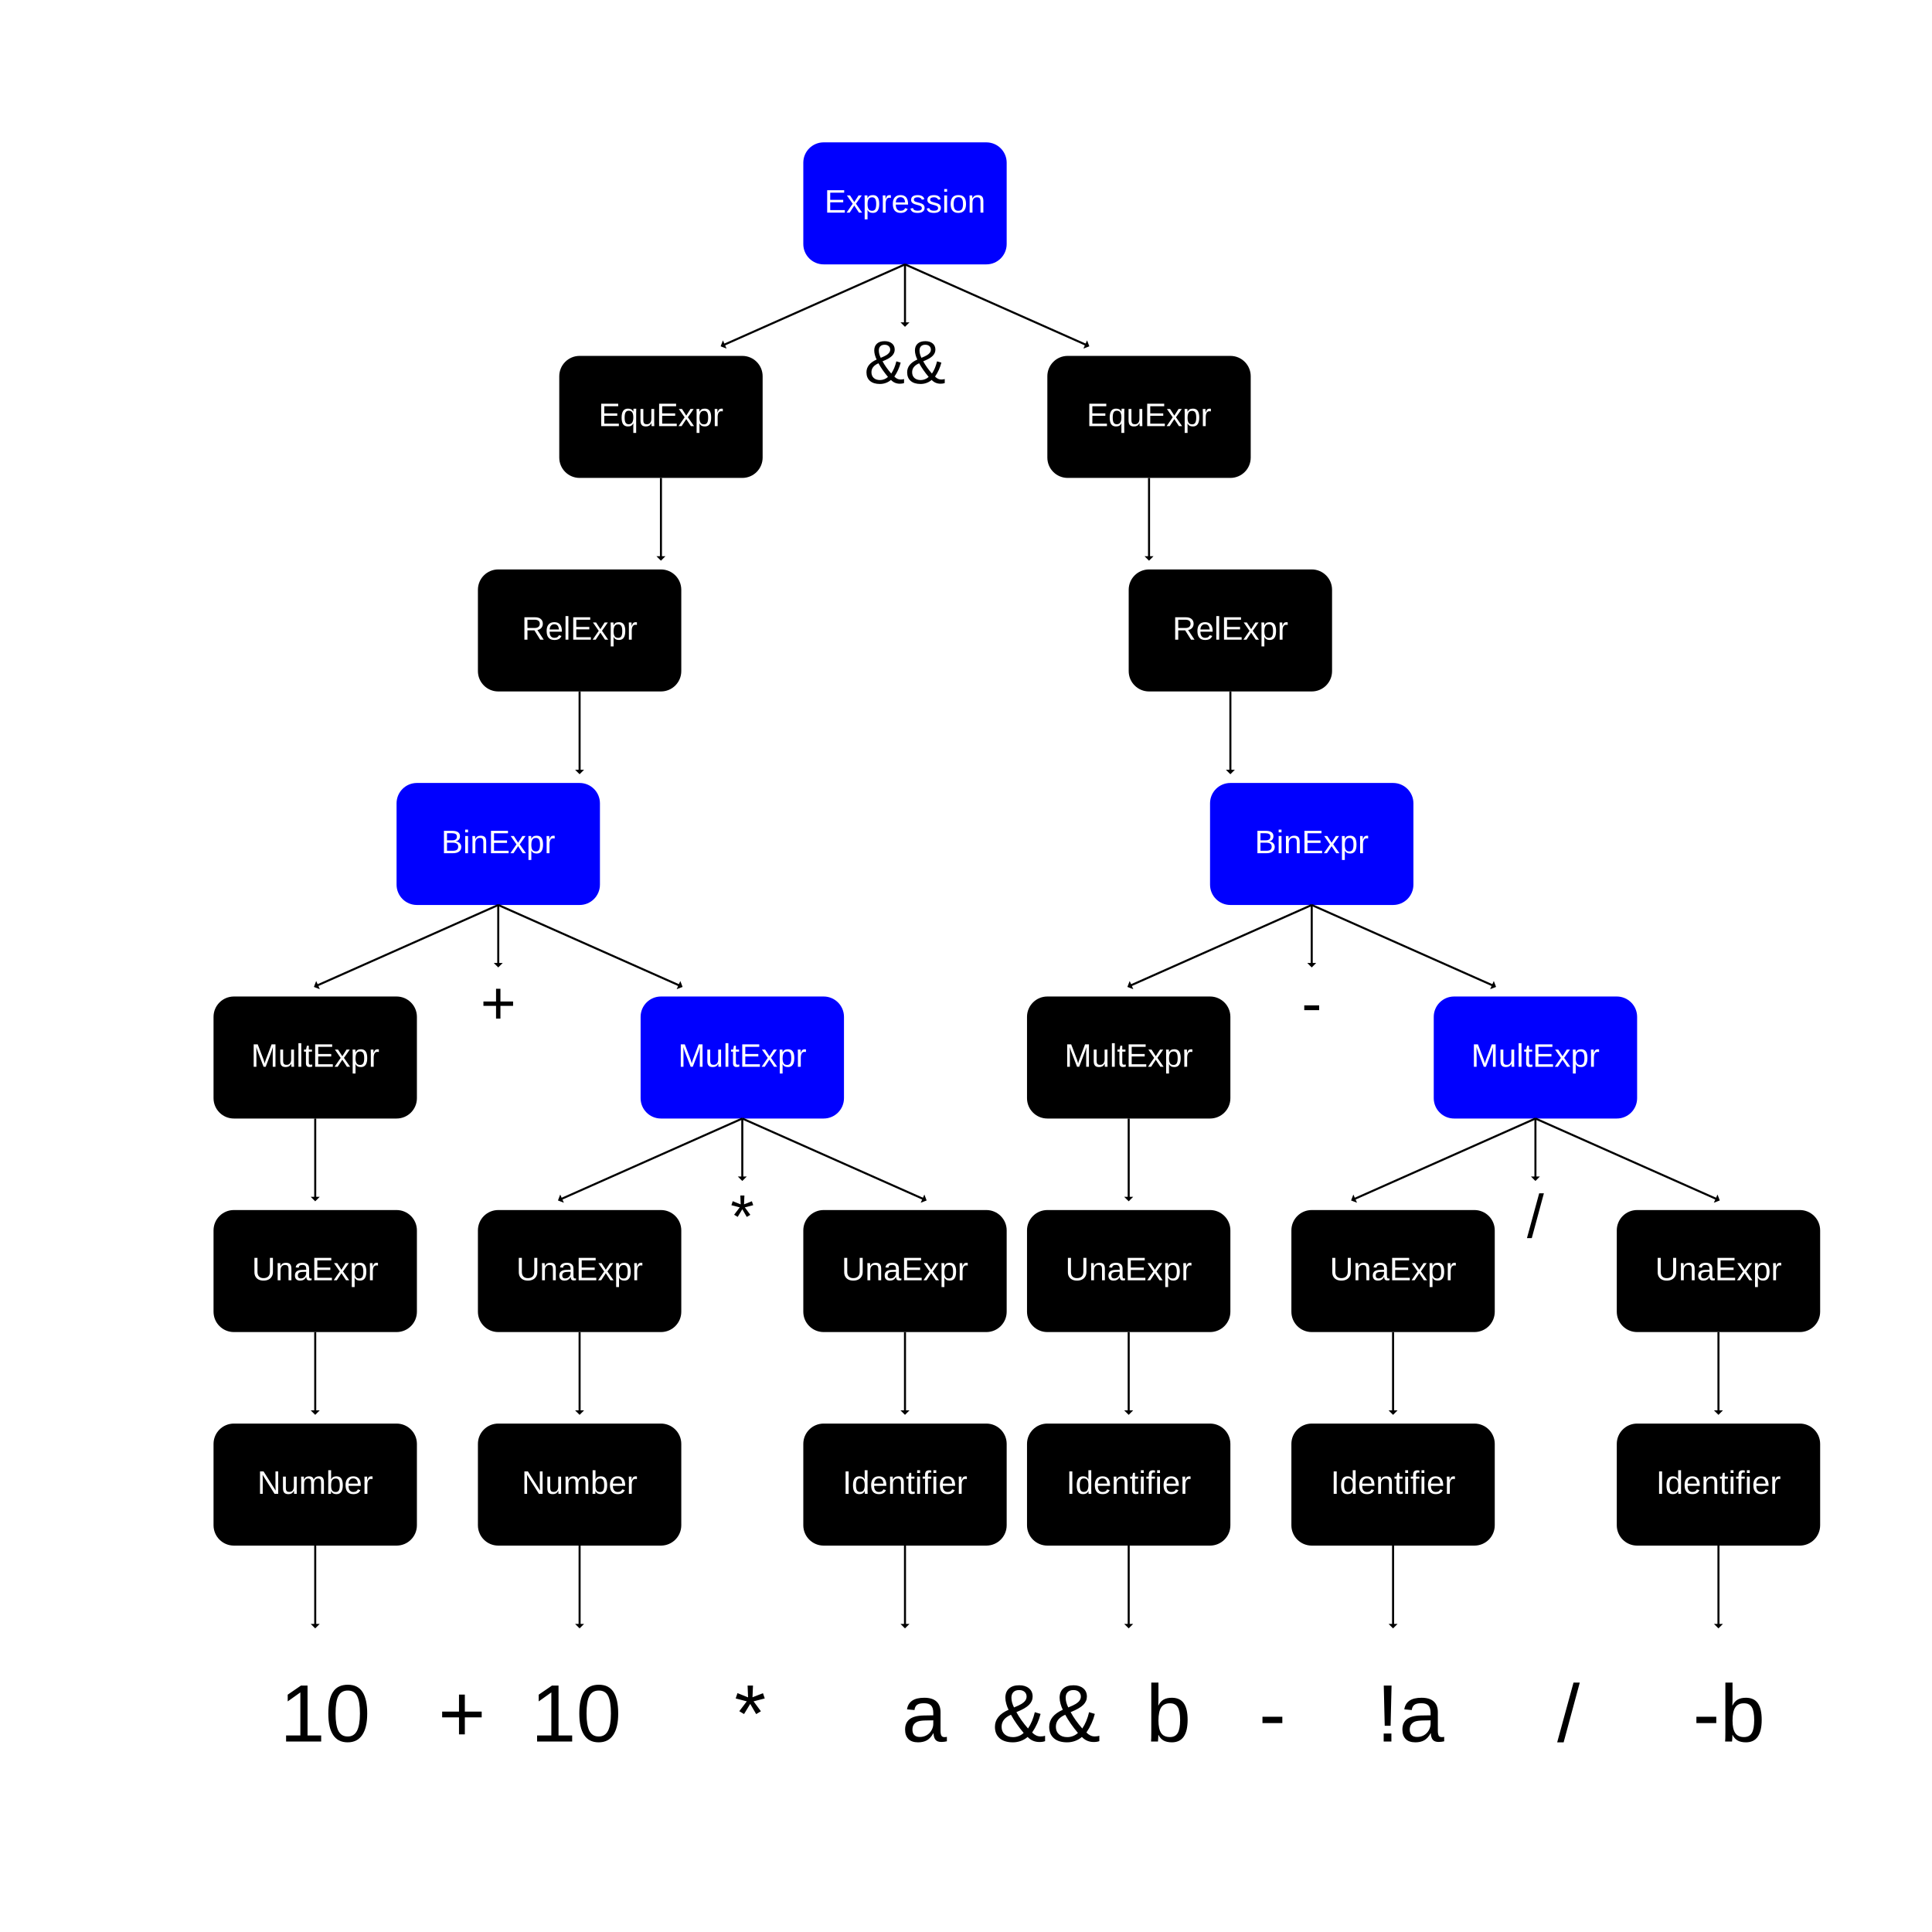
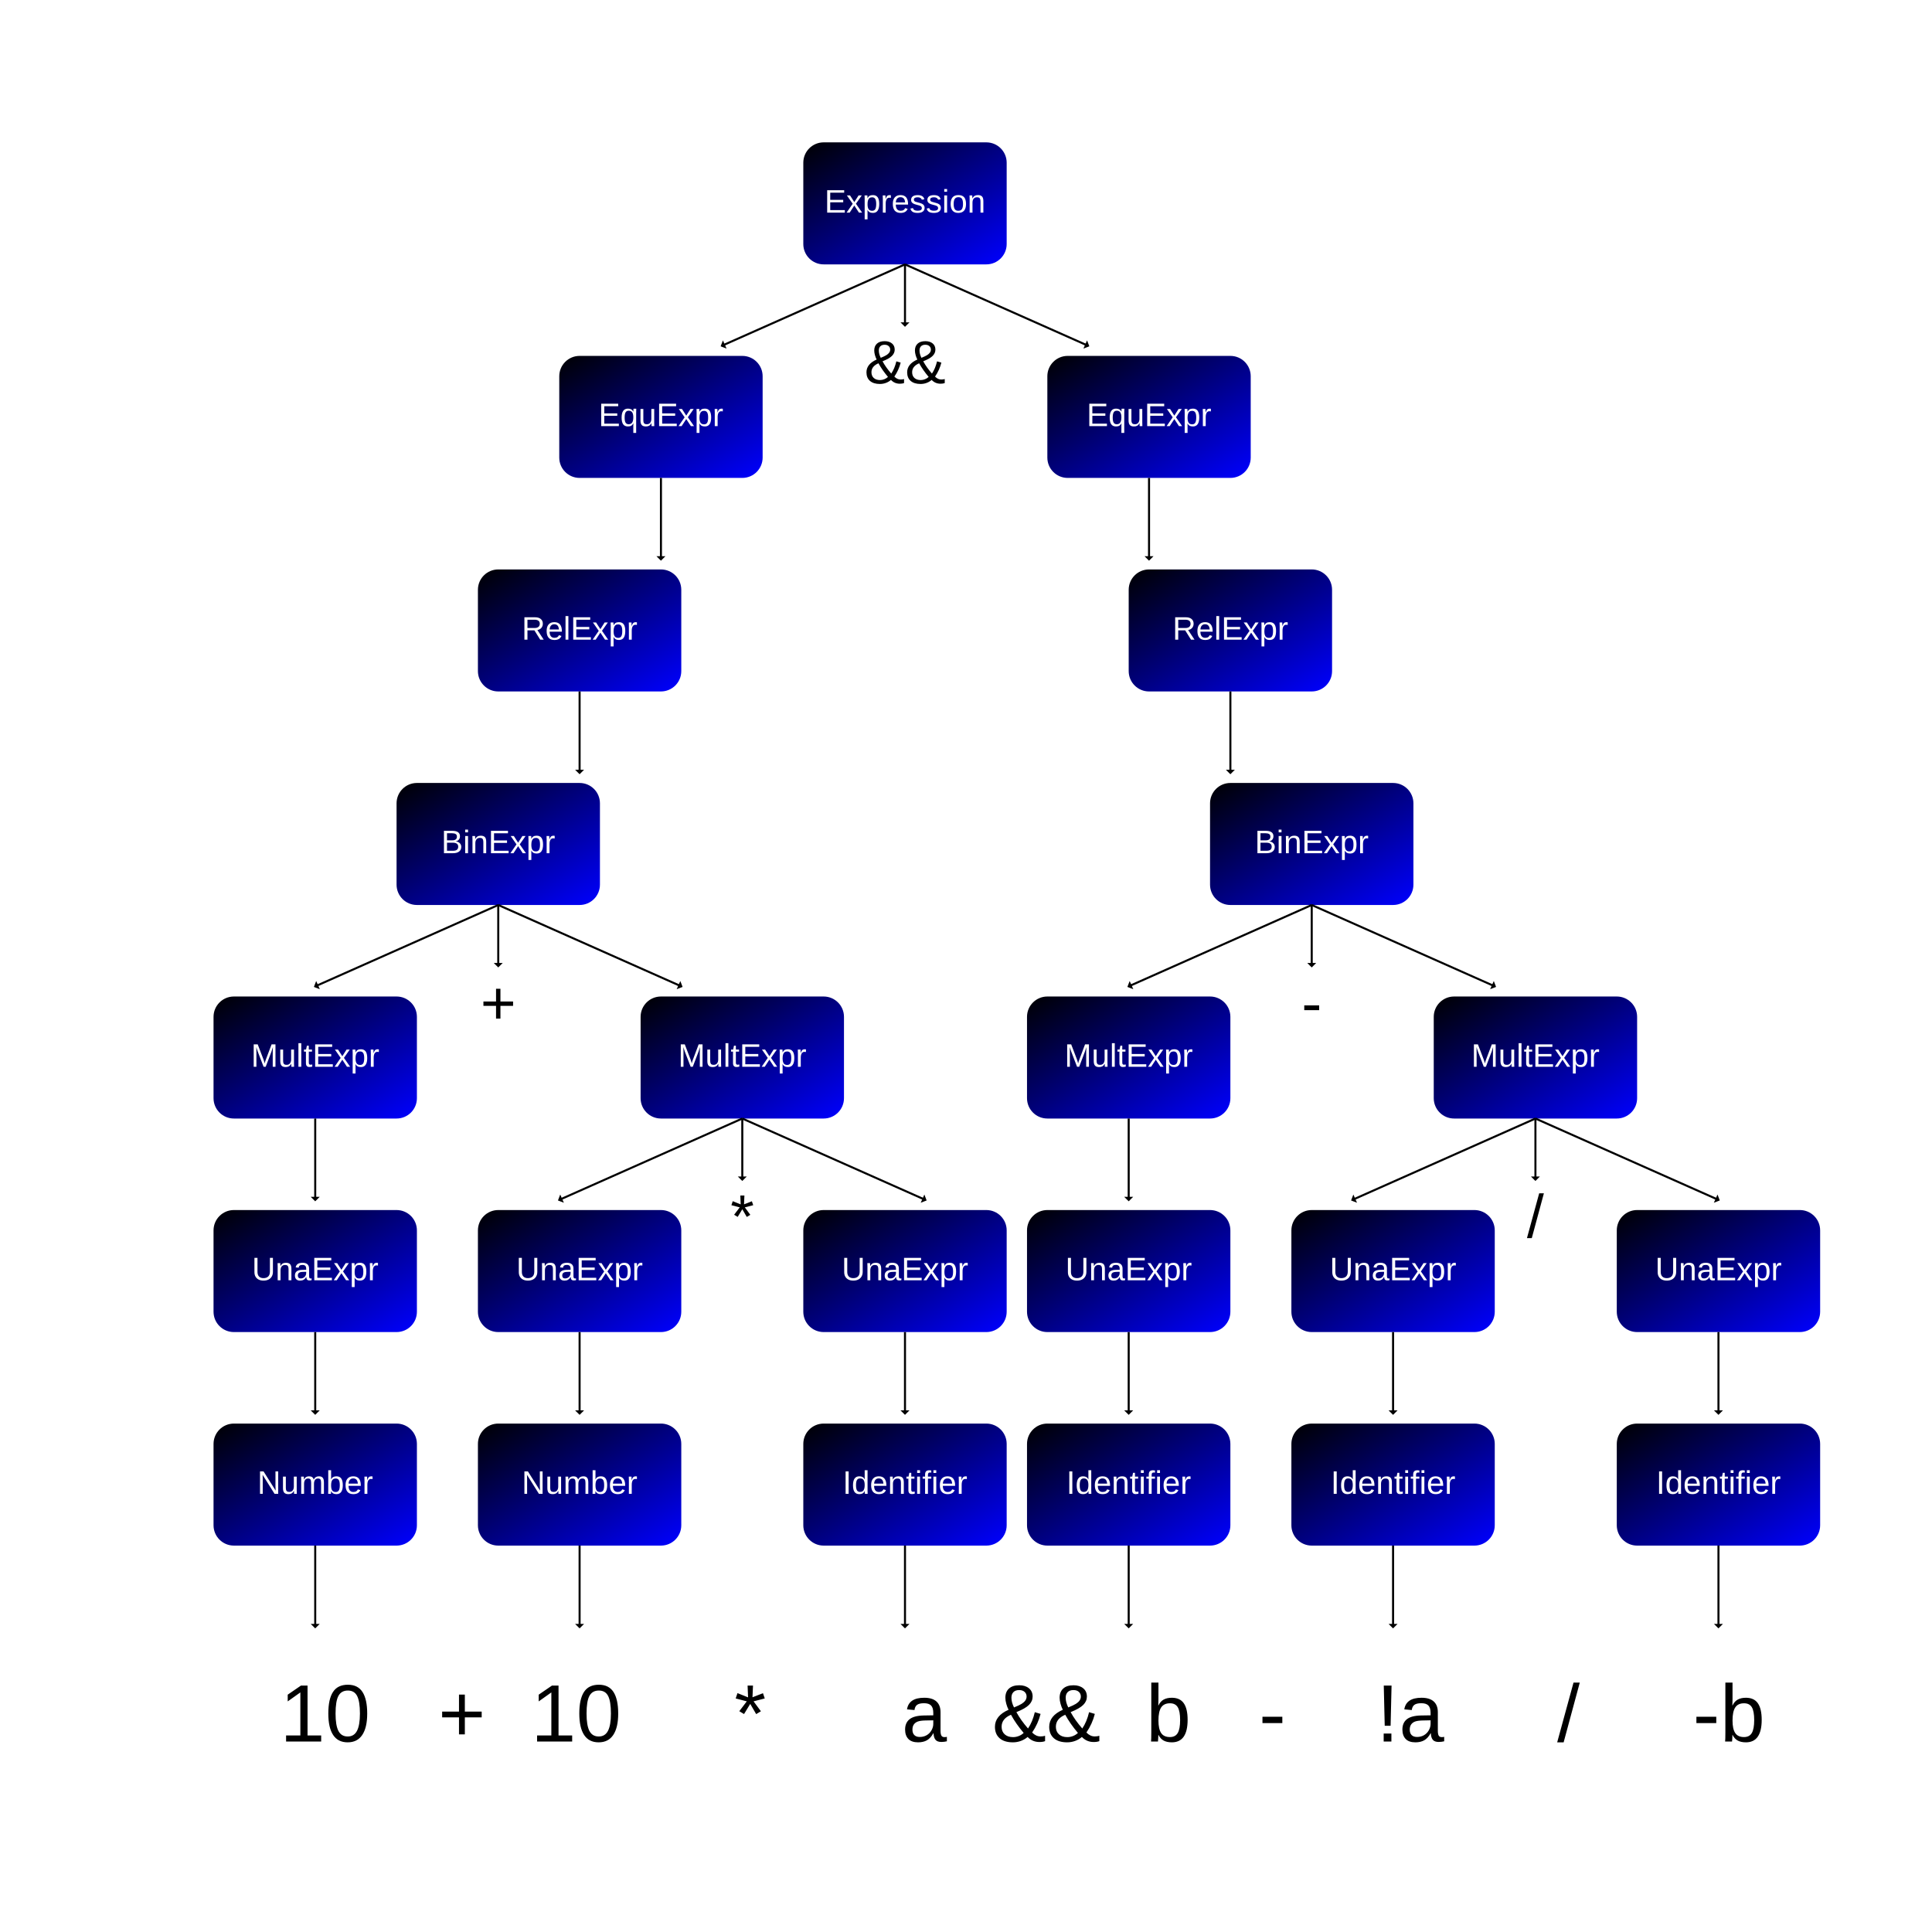
<svg xmlns="http://www.w3.org/2000/svg" width="950" height="950" style="background-color: rgb(255, 255, 255)">
  <linearGradient id="blackToBlue" x1="0%" y1="0%" x2="6,123233995736766E-15%" y2="100%">
    <stop offset="0%" stop-color="rgb(0, 0, 0)" />
    <stop offset="100%" stop-color="rgb(0, 0, 255)" />
  </linearGradient>
-   <rect id="" x="395" y="70" width="100" height="60" fill="rgb(0, 0, 255)" fill-opacity="1" rx="10" stroke="rgb(255, 255, 255)" stroke-width="0" />
+   <rect id="" x="395" y="70" width="100" height="60" fill="url(#blackToBlue)" fill-opacity="1" rx="10" stroke="rgb(255, 255, 255)" stroke-width="0" />
  <line id="" x1="445" y1="130" x2="535" y2="170" stroke="rgb(0, 0, 0)" stroke-width="1" />
  <polygon id="" points="535,170 533.68,170.508 534.492,168.68" fill="rgb(0, 0, 0)" fill-opacity="1" stroke="rgb(0, 0, 0)" stroke-width="1" />
  <line id="" x1="445" y1="130" x2="355" y2="170" stroke="rgb(0, 0, 0)" stroke-width="1" />
  <polygon id="" points="355,170 355.508,168.68 356.32,170.508" fill="rgb(0, 0, 0)" fill-opacity="1" stroke="rgb(0, 0, 0)" stroke-width="1" />
  <line id="" x1="445" y1="130" x2="445" y2="160" stroke="rgb(0, 0, 0)" stroke-width="1" />
  <polygon id="" points="445,160 444,159 446,159" fill="rgb(0, 0, 0)" fill-opacity="1" stroke="rgb(0, 0, 0)" stroke-width="1" />
  <text id="" x="445" y="100" xml:space="preserve" fill="rgb(255, 255, 255)" dominant-baseline="middle" text-anchor="middle" font-family="Arial" font-weight="400" font-size="16">Expression</text>
  <text id="" x="445" y="180" xml:space="preserve" fill="rgb(0, 0, 0)" dominant-baseline="middle" text-anchor="middle" font-family="Arial" font-weight="400" font-size="30">&amp;&amp;</text>
-   <rect id="" x="275" y="175" width="100" height="60" fill="url(#)" fill-opacity="1" rx="10" stroke="rgb(255, 255, 255)" stroke-width="0" />
+   <rect id="" x="275" y="175" width="100" height="60" fill="url(#blackToBlue)" fill-opacity="1" rx="10" stroke="rgb(255, 255, 255)" stroke-width="0" />
  <line id="" x1="325" y1="235" x2="325" y2="275" stroke="rgb(0, 0, 0)" stroke-width="1" />
  <polygon id="" points="325,275 324,274 326,274" fill="rgb(0, 0, 0)" fill-opacity="1" stroke="rgb(0, 0, 0)" stroke-width="1" />
  <text id="" x="325" y="205" xml:space="preserve" fill="rgb(255, 255, 255)" dominant-baseline="middle" text-anchor="middle" font-family="Arial" font-weight="400" font-size="16">EquExpr</text>
-   <rect id="" x="515" y="175" width="100" height="60" fill="url(#)" fill-opacity="1" rx="10" stroke="rgb(255, 255, 255)" stroke-width="0" />
+   <rect id="" x="515" y="175" width="100" height="60" fill="url(#blackToBlue)" fill-opacity="1" rx="10" stroke="rgb(255, 255, 255)" stroke-width="0" />
  <line id="" x1="565" y1="235" x2="565" y2="275" stroke="rgb(0, 0, 0)" stroke-width="1" />
  <polygon id="" points="565,275 564,274 566,274" fill="rgb(0, 0, 0)" fill-opacity="1" stroke="rgb(0, 0, 0)" stroke-width="1" />
  <text id="" x="565" y="205" xml:space="preserve" fill="rgb(255, 255, 255)" dominant-baseline="middle" text-anchor="middle" font-family="Arial" font-weight="400" font-size="16">EquExpr</text>
-   <rect id="" x="235" y="280" width="100" height="60" fill="url(#)" fill-opacity="1" rx="10" stroke="rgb(255, 255, 255)" stroke-width="0" />
+   <rect id="" x="235" y="280" width="100" height="60" fill="url(#blackToBlue)" fill-opacity="1" rx="10" stroke="rgb(255, 255, 255)" stroke-width="0" />
  <line id="" x1="285" y1="340" x2="285" y2="380" stroke="rgb(0, 0, 0)" stroke-width="1" />
  <polygon id="" points="285,380 284,379 286,379" fill="rgb(0, 0, 0)" fill-opacity="1" stroke="rgb(0, 0, 0)" stroke-width="1" />
  <text id="" x="285" y="310" xml:space="preserve" fill="rgb(255, 255, 255)" dominant-baseline="middle" text-anchor="middle" font-family="Arial" font-weight="400" font-size="16">RelExpr</text>
-   <rect id="" x="555" y="280" width="100" height="60" fill="url(#)" fill-opacity="1" rx="10" stroke="rgb(255, 255, 255)" stroke-width="0" />
+   <rect id="" x="555" y="280" width="100" height="60" fill="url(#blackToBlue)" fill-opacity="1" rx="10" stroke="rgb(255, 255, 255)" stroke-width="0" />
  <line id="" x1="605" y1="340" x2="605" y2="380" stroke="rgb(0, 0, 0)" stroke-width="1" />
  <polygon id="" points="605,380 604,379 606,379" fill="rgb(0, 0, 0)" fill-opacity="1" stroke="rgb(0, 0, 0)" stroke-width="1" />
  <text id="" x="605" y="310" xml:space="preserve" fill="rgb(255, 255, 255)" dominant-baseline="middle" text-anchor="middle" font-family="Arial" font-weight="400" font-size="16">RelExpr</text>
-   <rect id="" x="195" y="385" width="100" height="60" fill="rgb(0, 0, 255)" fill-opacity="1" rx="10" stroke="rgb(255, 255, 255)" stroke-width="0" />
+   <rect id="" x="195" y="385" width="100" height="60" fill="url(#blackToBlue)" fill-opacity="1" rx="10" stroke="rgb(255, 255, 255)" stroke-width="0" />
  <line id="" x1="245" y1="445" x2="335" y2="485" stroke="rgb(0, 0, 0)" stroke-width="1" />
  <polygon id="" points="335,485 333.68,485.508 334.492,483.68" fill="rgb(0, 0, 0)" fill-opacity="1" stroke="rgb(0, 0, 0)" stroke-width="1" />
  <line id="" x1="245" y1="445" x2="155" y2="485" stroke="rgb(0, 0, 0)" stroke-width="1" />
  <polygon id="" points="155,485 155.508,483.68 156.32,485.508" fill="rgb(0, 0, 0)" fill-opacity="1" stroke="rgb(0, 0, 0)" stroke-width="1" />
  <line id="" x1="245" y1="445" x2="245" y2="475" stroke="rgb(0, 0, 0)" stroke-width="1" />
  <polygon id="" points="245,475 244,474 246,474" fill="rgb(0, 0, 0)" fill-opacity="1" stroke="rgb(0, 0, 0)" stroke-width="1" />
  <text id="" x="245" y="415" xml:space="preserve" fill="rgb(255, 255, 255)" dominant-baseline="middle" text-anchor="middle" font-family="Arial" font-weight="400" font-size="16">BinExpr</text>
  <text id="" x="245" y="495" xml:space="preserve" fill="rgb(0, 0, 0)" dominant-baseline="middle" text-anchor="middle" font-family="Arial" font-weight="400" font-size="30">+</text>
-   <rect id="" x="595" y="385" width="100" height="60" fill="rgb(0, 0, 255)" fill-opacity="1" rx="10" stroke="rgb(255, 255, 255)" stroke-width="0" />
+   <rect id="" x="595" y="385" width="100" height="60" fill="url(#blackToBlue)" fill-opacity="1" rx="10" stroke="rgb(255, 255, 255)" stroke-width="0" />
  <line id="" x1="645" y1="445" x2="735" y2="485" stroke="rgb(0, 0, 0)" stroke-width="1" />
  <polygon id="" points="735,485 733.68,485.508 734.492,483.68" fill="rgb(0, 0, 0)" fill-opacity="1" stroke="rgb(0, 0, 0)" stroke-width="1" />
  <line id="" x1="645" y1="445" x2="555" y2="485" stroke="rgb(0, 0, 0)" stroke-width="1" />
  <polygon id="" points="555,485 555.508,483.68 556.32,485.508" fill="rgb(0, 0, 0)" fill-opacity="1" stroke="rgb(0, 0, 0)" stroke-width="1" />
  <line id="" x1="645" y1="445" x2="645" y2="475" stroke="rgb(0, 0, 0)" stroke-width="1" />
  <polygon id="" points="645,475 644,474 646,474" fill="rgb(0, 0, 0)" fill-opacity="1" stroke="rgb(0, 0, 0)" stroke-width="1" />
  <text id="" x="645" y="415" xml:space="preserve" fill="rgb(255, 255, 255)" dominant-baseline="middle" text-anchor="middle" font-family="Arial" font-weight="400" font-size="16">BinExpr</text>
  <text id="" x="645" y="495" xml:space="preserve" fill="rgb(0, 0, 0)" dominant-baseline="middle" text-anchor="middle" font-family="Arial" font-weight="400" font-size="30">-</text>
-   <rect id="" x="105" y="490" width="100" height="60" fill="url(#)" fill-opacity="1" rx="10" stroke="rgb(255, 255, 255)" stroke-width="0" />
+   <rect id="" x="105" y="490" width="100" height="60" fill="url(#blackToBlue)" fill-opacity="1" rx="10" stroke="rgb(255, 255, 255)" stroke-width="0" />
  <line id="" x1="155" y1="550" x2="155" y2="590" stroke="rgb(0, 0, 0)" stroke-width="1" />
  <polygon id="" points="155,590 154,589 156,589" fill="rgb(0, 0, 0)" fill-opacity="1" stroke="rgb(0, 0, 0)" stroke-width="1" />
  <text id="" x="155" y="520" xml:space="preserve" fill="rgb(255, 255, 255)" dominant-baseline="middle" text-anchor="middle" font-family="Arial" font-weight="400" font-size="16">MultExpr</text>
-   <rect id="" x="315" y="490" width="100" height="60" fill="rgb(0, 0, 255)" fill-opacity="1" rx="10" stroke="rgb(255, 255, 255)" stroke-width="0" />
+   <rect id="" x="315" y="490" width="100" height="60" fill="url(#blackToBlue)" fill-opacity="1" rx="10" stroke="rgb(255, 255, 255)" stroke-width="0" />
  <line id="" x1="365" y1="550" x2="455" y2="590" stroke="rgb(0, 0, 0)" stroke-width="1" />
  <polygon id="" points="455,590 453.68,590.508 454.492,588.68" fill="rgb(0, 0, 0)" fill-opacity="1" stroke="rgb(0, 0, 0)" stroke-width="1" />
  <line id="" x1="365" y1="550" x2="275" y2="590" stroke="rgb(0, 0, 0)" stroke-width="1" />
  <polygon id="" points="275,590 275.508,588.68 276.32,590.508" fill="rgb(0, 0, 0)" fill-opacity="1" stroke="rgb(0, 0, 0)" stroke-width="1" />
  <line id="" x1="365" y1="550" x2="365" y2="580" stroke="rgb(0, 0, 0)" stroke-width="1" />
  <polygon id="" points="365,580 364,579 366,579" fill="rgb(0, 0, 0)" fill-opacity="1" stroke="rgb(0, 0, 0)" stroke-width="1" />
  <text id="" x="365" y="520" xml:space="preserve" fill="rgb(255, 255, 255)" dominant-baseline="middle" text-anchor="middle" font-family="Arial" font-weight="400" font-size="16">MultExpr</text>
  <text id="" x="365" y="600" xml:space="preserve" fill="rgb(0, 0, 0)" dominant-baseline="middle" text-anchor="middle" font-family="Arial" font-weight="400" font-size="30">*</text>
-   <rect id="" x="105" y="595" width="100" height="60" fill="url(#)" fill-opacity="1" rx="10" stroke="rgb(255, 255, 255)" stroke-width="0" />
+   <rect id="" x="105" y="595" width="100" height="60" fill="url(#blackToBlue)" fill-opacity="1" rx="10" stroke="rgb(255, 255, 255)" stroke-width="0" />
  <line id="" x1="155" y1="655" x2="155" y2="695" stroke="rgb(0, 0, 0)" stroke-width="1" />
  <polygon id="" points="155,695 154,694 156,694" fill="rgb(0, 0, 0)" fill-opacity="1" stroke="rgb(0, 0, 0)" stroke-width="1" />
  <text id="" x="155" y="625" xml:space="preserve" fill="rgb(255, 255, 255)" dominant-baseline="middle" text-anchor="middle" font-family="Arial" font-weight="400" font-size="16">UnaExpr</text>
-   <rect id="" x="105" y="700" width="100" height="60" fill="url(#)" fill-opacity="1" rx="10" stroke="rgb(255, 255, 255)" stroke-width="0" />
+   <rect id="" x="105" y="700" width="100" height="60" fill="url(#blackToBlue)" fill-opacity="1" rx="10" stroke="rgb(255, 255, 255)" stroke-width="0" />
  <line id="" x1="155" y1="760" x2="155" y2="800" stroke="rgb(0, 0, 0)" stroke-width="1" />
  <polygon id="" points="155,800 154,799 156,799" fill="rgb(0, 0, 0)" fill-opacity="1" stroke="rgb(0, 0, 0)" stroke-width="1" />
  <text id="" x="155" y="730" xml:space="preserve" fill="rgb(255, 255, 255)" dominant-baseline="middle" text-anchor="middle" font-family="Arial" font-weight="400" font-size="16">Number</text>
-   <rect id="" x="235" y="595" width="100" height="60" fill="url(#)" fill-opacity="1" rx="10" stroke="rgb(255, 255, 255)" stroke-width="0" />
+   <rect id="" x="235" y="595" width="100" height="60" fill="url(#blackToBlue)" fill-opacity="1" rx="10" stroke="rgb(255, 255, 255)" stroke-width="0" />
  <line id="" x1="285" y1="655" x2="285" y2="695" stroke="rgb(0, 0, 0)" stroke-width="1" />
  <polygon id="" points="285,695 284,694 286,694" fill="rgb(0, 0, 0)" fill-opacity="1" stroke="rgb(0, 0, 0)" stroke-width="1" />
  <text id="" x="285" y="625" xml:space="preserve" fill="rgb(255, 255, 255)" dominant-baseline="middle" text-anchor="middle" font-family="Arial" font-weight="400" font-size="16">UnaExpr</text>
-   <rect id="" x="235" y="700" width="100" height="60" fill="url(#)" fill-opacity="1" rx="10" stroke="rgb(255, 255, 255)" stroke-width="0" />
+   <rect id="" x="235" y="700" width="100" height="60" fill="url(#blackToBlue)" fill-opacity="1" rx="10" stroke="rgb(255, 255, 255)" stroke-width="0" />
  <line id="" x1="285" y1="760" x2="285" y2="800" stroke="rgb(0, 0, 0)" stroke-width="1" />
  <polygon id="" points="285,800 284,799 286,799" fill="rgb(0, 0, 0)" fill-opacity="1" stroke="rgb(0, 0, 0)" stroke-width="1" />
  <text id="" x="285" y="730" xml:space="preserve" fill="rgb(255, 255, 255)" dominant-baseline="middle" text-anchor="middle" font-family="Arial" font-weight="400" font-size="16">Number</text>
-   <rect id="" x="395" y="595" width="100" height="60" fill="url(#)" fill-opacity="1" rx="10" stroke="rgb(255, 255, 255)" stroke-width="0" />
+   <rect id="" x="395" y="595" width="100" height="60" fill="url(#blackToBlue)" fill-opacity="1" rx="10" stroke="rgb(255, 255, 255)" stroke-width="0" />
  <line id="" x1="445" y1="655" x2="445" y2="695" stroke="rgb(0, 0, 0)" stroke-width="1" />
  <polygon id="" points="445,695 444,694 446,694" fill="rgb(0, 0, 0)" fill-opacity="1" stroke="rgb(0, 0, 0)" stroke-width="1" />
  <text id="" x="445" y="625" xml:space="preserve" fill="rgb(255, 255, 255)" dominant-baseline="middle" text-anchor="middle" font-family="Arial" font-weight="400" font-size="16">UnaExpr</text>
-   <rect id="" x="395" y="700" width="100" height="60" fill="url(#)" fill-opacity="1" rx="10" stroke="rgb(255, 255, 255)" stroke-width="0" />
+   <rect id="" x="395" y="700" width="100" height="60" fill="url(#blackToBlue)" fill-opacity="1" rx="10" stroke="rgb(255, 255, 255)" stroke-width="0" />
  <line id="" x1="445" y1="760" x2="445" y2="800" stroke="rgb(0, 0, 0)" stroke-width="1" />
  <polygon id="" points="445,800 444,799 446,799" fill="rgb(0, 0, 0)" fill-opacity="1" stroke="rgb(0, 0, 0)" stroke-width="1" />
  <text id="" x="445" y="730" xml:space="preserve" fill="rgb(255, 255, 255)" dominant-baseline="middle" text-anchor="middle" font-family="Arial" font-weight="400" font-size="16">Identifier</text>
-   <rect id="" x="505" y="490" width="100" height="60" fill="url(#)" fill-opacity="1" rx="10" stroke="rgb(255, 255, 255)" stroke-width="0" />
+   <rect id="" x="505" y="490" width="100" height="60" fill="url(#blackToBlue)" fill-opacity="1" rx="10" stroke="rgb(255, 255, 255)" stroke-width="0" />
  <line id="" x1="555" y1="550" x2="555" y2="590" stroke="rgb(0, 0, 0)" stroke-width="1" />
  <polygon id="" points="555,590 554,589 556,589" fill="rgb(0, 0, 0)" fill-opacity="1" stroke="rgb(0, 0, 0)" stroke-width="1" />
  <text id="" x="555" y="520" xml:space="preserve" fill="rgb(255, 255, 255)" dominant-baseline="middle" text-anchor="middle" font-family="Arial" font-weight="400" font-size="16">MultExpr</text>
-   <rect id="" x="705" y="490" width="100" height="60" fill="rgb(0, 0, 255)" fill-opacity="1" rx="10" stroke="rgb(255, 255, 255)" stroke-width="0" />
+   <rect id="" x="705" y="490" width="100" height="60" fill="url(#blackToBlue)" fill-opacity="1" rx="10" stroke="rgb(255, 255, 255)" stroke-width="0" />
  <line id="" x1="755" y1="550" x2="845" y2="590" stroke="rgb(0, 0, 0)" stroke-width="1" />
  <polygon id="" points="845,590 843.68,590.508 844.492,588.68" fill="rgb(0, 0, 0)" fill-opacity="1" stroke="rgb(0, 0, 0)" stroke-width="1" />
  <line id="" x1="755" y1="550" x2="665" y2="590" stroke="rgb(0, 0, 0)" stroke-width="1" />
  <polygon id="" points="665,590 665.508,588.68 666.32,590.508" fill="rgb(0, 0, 0)" fill-opacity="1" stroke="rgb(0, 0, 0)" stroke-width="1" />
  <line id="" x1="755" y1="550" x2="755" y2="580" stroke="rgb(0, 0, 0)" stroke-width="1" />
  <polygon id="" points="755,580 754,579 756,579" fill="rgb(0, 0, 0)" fill-opacity="1" stroke="rgb(0, 0, 0)" stroke-width="1" />
  <text id="" x="755" y="520" xml:space="preserve" fill="rgb(255, 255, 255)" dominant-baseline="middle" text-anchor="middle" font-family="Arial" font-weight="400" font-size="16">MultExpr</text>
  <text id="" x="755" y="600" xml:space="preserve" fill="rgb(0, 0, 0)" dominant-baseline="middle" text-anchor="middle" font-family="Arial" font-weight="400" font-size="30">/</text>
-   <rect id="" x="505" y="595" width="100" height="60" fill="url(#)" fill-opacity="1" rx="10" stroke="rgb(255, 255, 255)" stroke-width="0" />
+   <rect id="" x="505" y="595" width="100" height="60" fill="url(#blackToBlue)" fill-opacity="1" rx="10" stroke="rgb(255, 255, 255)" stroke-width="0" />
  <line id="" x1="555" y1="655" x2="555" y2="695" stroke="rgb(0, 0, 0)" stroke-width="1" />
  <polygon id="" points="555,695 554,694 556,694" fill="rgb(0, 0, 0)" fill-opacity="1" stroke="rgb(0, 0, 0)" stroke-width="1" />
  <text id="" x="555" y="625" xml:space="preserve" fill="rgb(255, 255, 255)" dominant-baseline="middle" text-anchor="middle" font-family="Arial" font-weight="400" font-size="16">UnaExpr</text>
-   <rect id="" x="505" y="700" width="100" height="60" fill="url(#)" fill-opacity="1" rx="10" stroke="rgb(255, 255, 255)" stroke-width="0" />
+   <rect id="" x="505" y="700" width="100" height="60" fill="url(#blackToBlue)" fill-opacity="1" rx="10" stroke="rgb(255, 255, 255)" stroke-width="0" />
  <line id="" x1="555" y1="760" x2="555" y2="800" stroke="rgb(0, 0, 0)" stroke-width="1" />
  <polygon id="" points="555,800 554,799 556,799" fill="rgb(0, 0, 0)" fill-opacity="1" stroke="rgb(0, 0, 0)" stroke-width="1" />
  <text id="" x="555" y="730" xml:space="preserve" fill="rgb(255, 255, 255)" dominant-baseline="middle" text-anchor="middle" font-family="Arial" font-weight="400" font-size="16">Identifier</text>
-   <rect id="" x="635" y="595" width="100" height="60" fill="url(#)" fill-opacity="1" rx="10" stroke="rgb(255, 255, 255)" stroke-width="0" />
+   <rect id="" x="635" y="595" width="100" height="60" fill="url(#blackToBlue)" fill-opacity="1" rx="10" stroke="rgb(255, 255, 255)" stroke-width="0" />
  <line id="" x1="685" y1="655" x2="685" y2="695" stroke="rgb(0, 0, 0)" stroke-width="1" />
  <polygon id="" points="685,695 684,694 686,694" fill="rgb(0, 0, 0)" fill-opacity="1" stroke="rgb(0, 0, 0)" stroke-width="1" />
  <text id="" x="685" y="625" xml:space="preserve" fill="rgb(255, 255, 255)" dominant-baseline="middle" text-anchor="middle" font-family="Arial" font-weight="400" font-size="16">UnaExpr</text>
-   <rect id="" x="635" y="700" width="100" height="60" fill="url(#)" fill-opacity="1" rx="10" stroke="rgb(255, 255, 255)" stroke-width="0" />
+   <rect id="" x="635" y="700" width="100" height="60" fill="url(#blackToBlue)" fill-opacity="1" rx="10" stroke="rgb(255, 255, 255)" stroke-width="0" />
  <line id="" x1="685" y1="760" x2="685" y2="800" stroke="rgb(0, 0, 0)" stroke-width="1" />
  <polygon id="" points="685,800 684,799 686,799" fill="rgb(0, 0, 0)" fill-opacity="1" stroke="rgb(0, 0, 0)" stroke-width="1" />
  <text id="" x="685" y="730" xml:space="preserve" fill="rgb(255, 255, 255)" dominant-baseline="middle" text-anchor="middle" font-family="Arial" font-weight="400" font-size="16">Identifier</text>
-   <rect id="" x="795" y="595" width="100" height="60" fill="url(#)" fill-opacity="1" rx="10" stroke="rgb(255, 255, 255)" stroke-width="0" />
+   <rect id="" x="795" y="595" width="100" height="60" fill="url(#blackToBlue)" fill-opacity="1" rx="10" stroke="rgb(255, 255, 255)" stroke-width="0" />
  <line id="" x1="845" y1="655" x2="845" y2="695" stroke="rgb(0, 0, 0)" stroke-width="1" />
  <polygon id="" points="845,695 844,694 846,694" fill="rgb(0, 0, 0)" fill-opacity="1" stroke="rgb(0, 0, 0)" stroke-width="1" />
  <text id="" x="845" y="625" xml:space="preserve" fill="rgb(255, 255, 255)" dominant-baseline="middle" text-anchor="middle" font-family="Arial" font-weight="400" font-size="16">UnaExpr</text>
-   <rect id="" x="795" y="700" width="100" height="60" fill="url(#)" fill-opacity="1" rx="10" stroke="rgb(255, 255, 255)" stroke-width="0" />
+   <rect id="" x="795" y="700" width="100" height="60" fill="url(#blackToBlue)" fill-opacity="1" rx="10" stroke="rgb(255, 255, 255)" stroke-width="0" />
  <line id="" x1="845" y1="760" x2="845" y2="800" stroke="rgb(0, 0, 0)" stroke-width="1" />
  <polygon id="" points="845,800 844,799 846,799" fill="rgb(0, 0, 0)" fill-opacity="1" stroke="rgb(0, 0, 0)" stroke-width="1" />
  <text id="" x="845" y="730" xml:space="preserve" fill="rgb(255, 255, 255)" dominant-baseline="middle" text-anchor="middle" font-family="Arial" font-weight="400" font-size="16">Identifier</text>
  <text id="text" x="475" y="845" xml:space="preserve" fill="rgb(0, 0, 0)" dominant-baseline="middle" text-anchor="middle" font-family="Arial" font-weight="400" font-size="40">     10   +  10     *      a  &amp;&amp;  b   -    !a     /     -b</text>
</svg>
